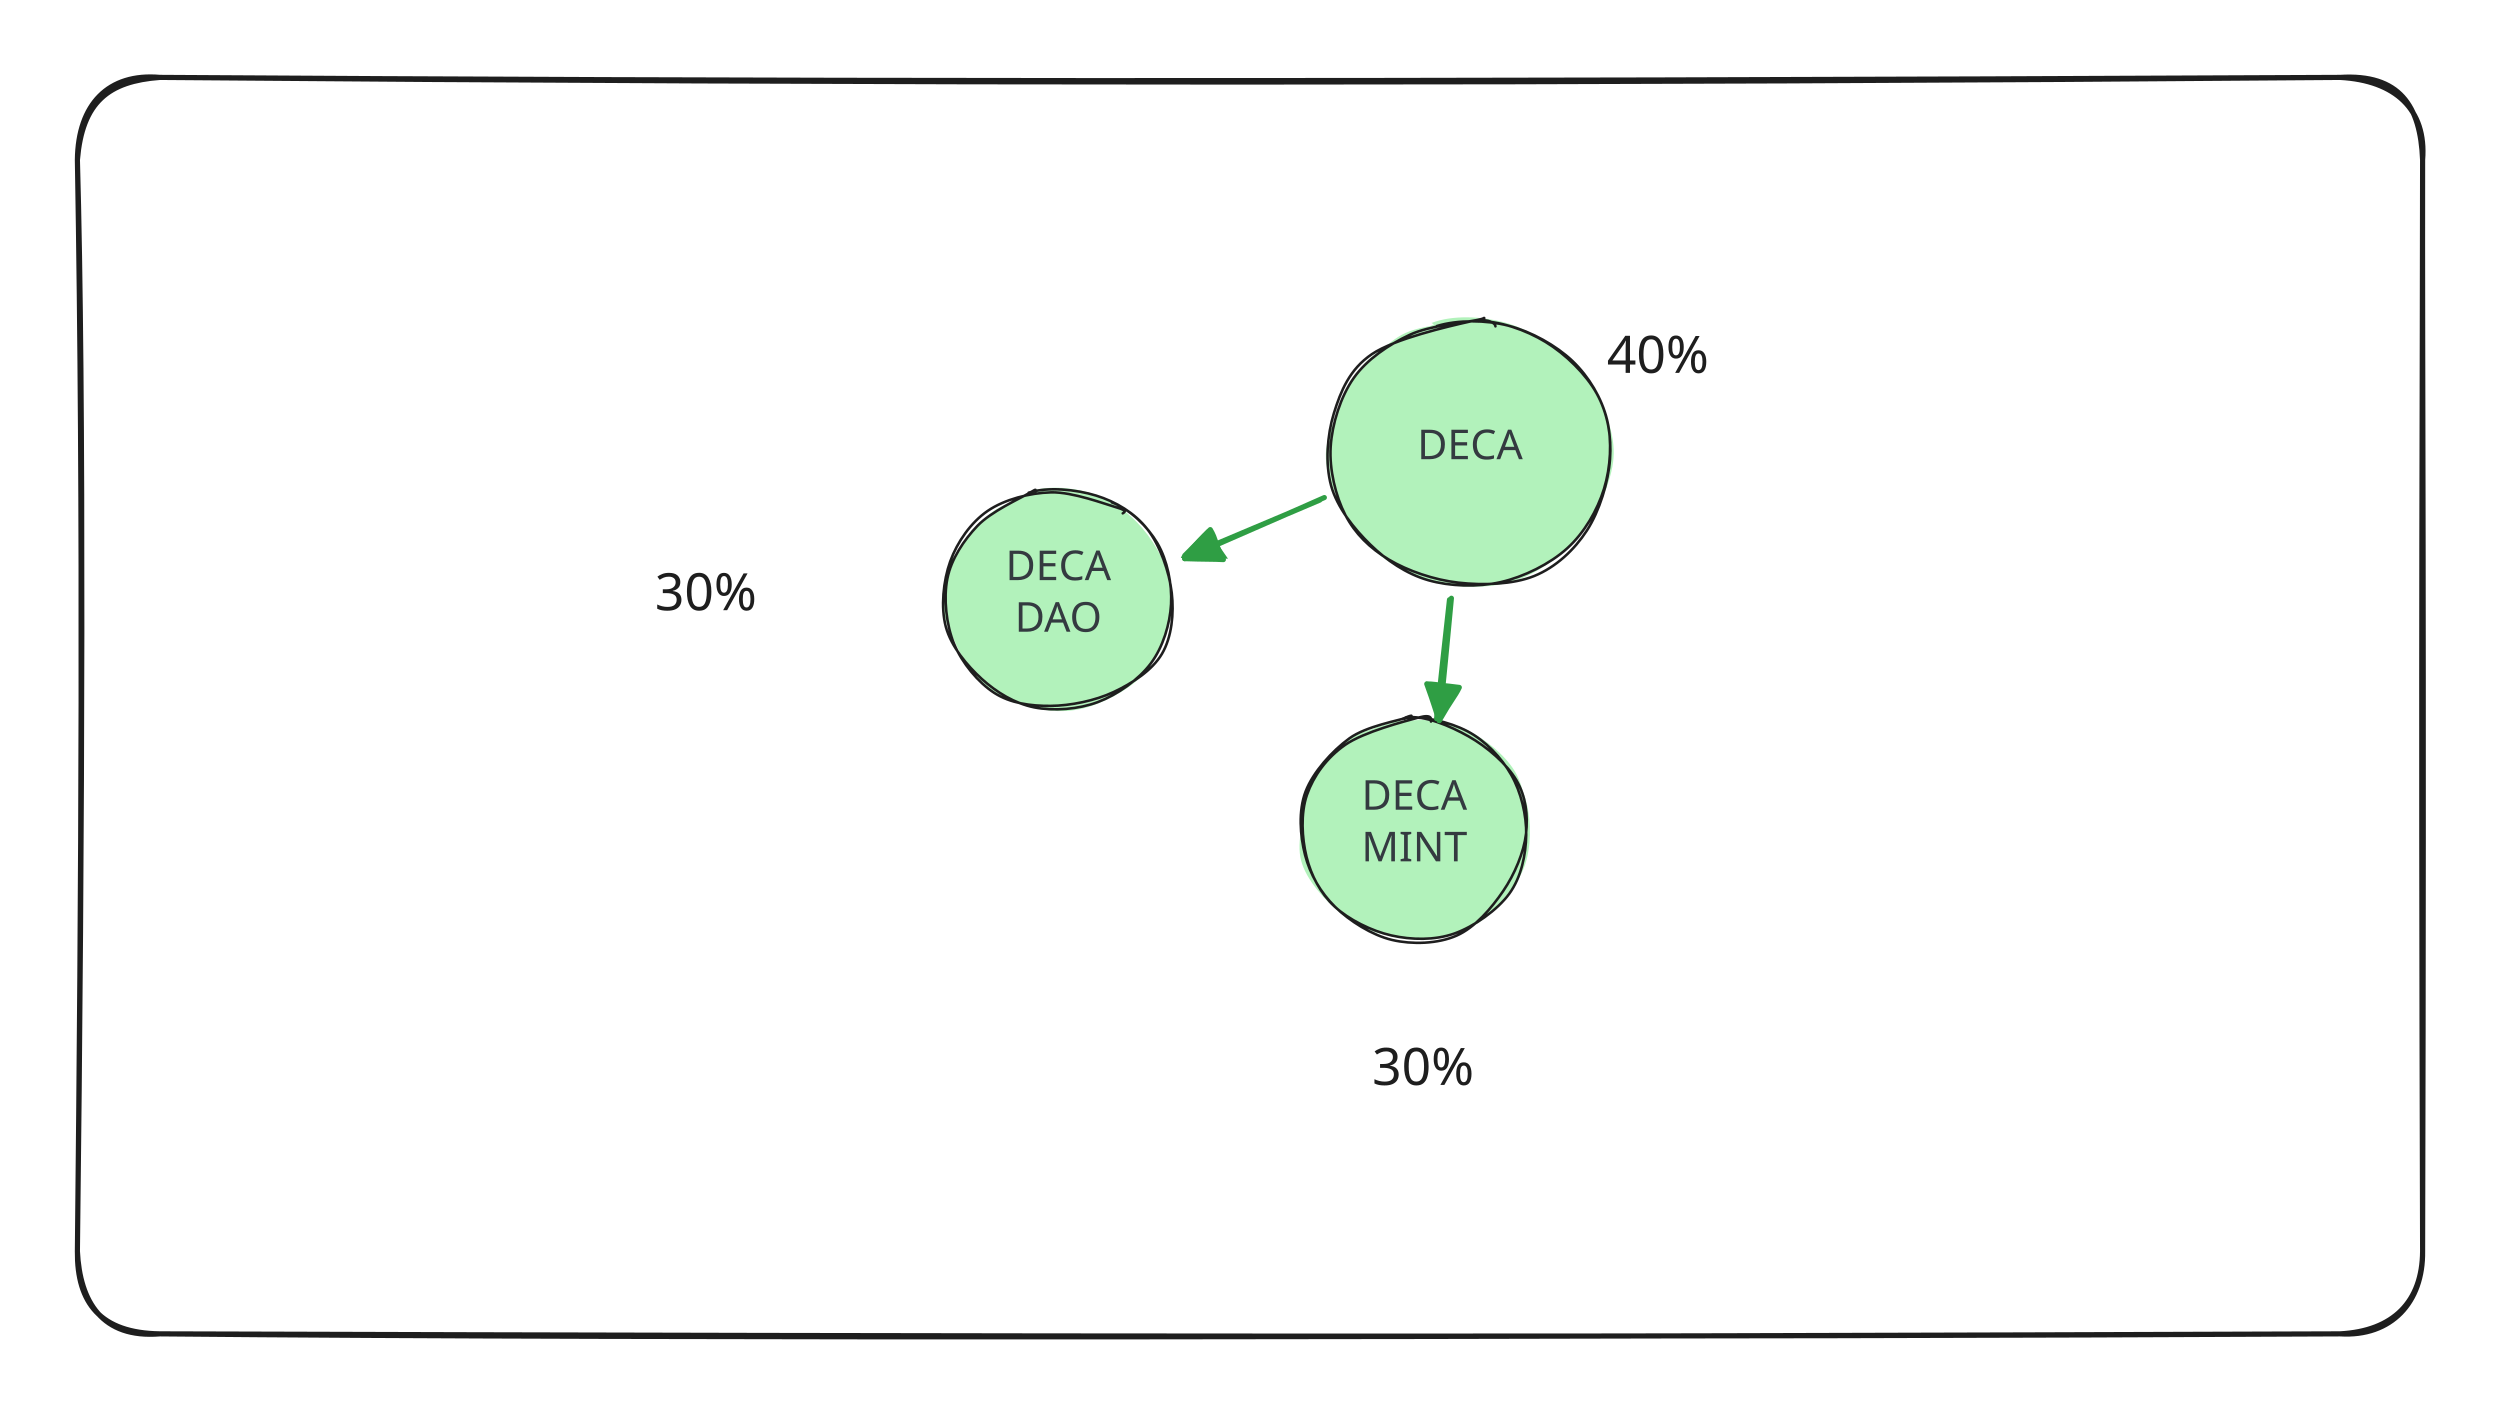
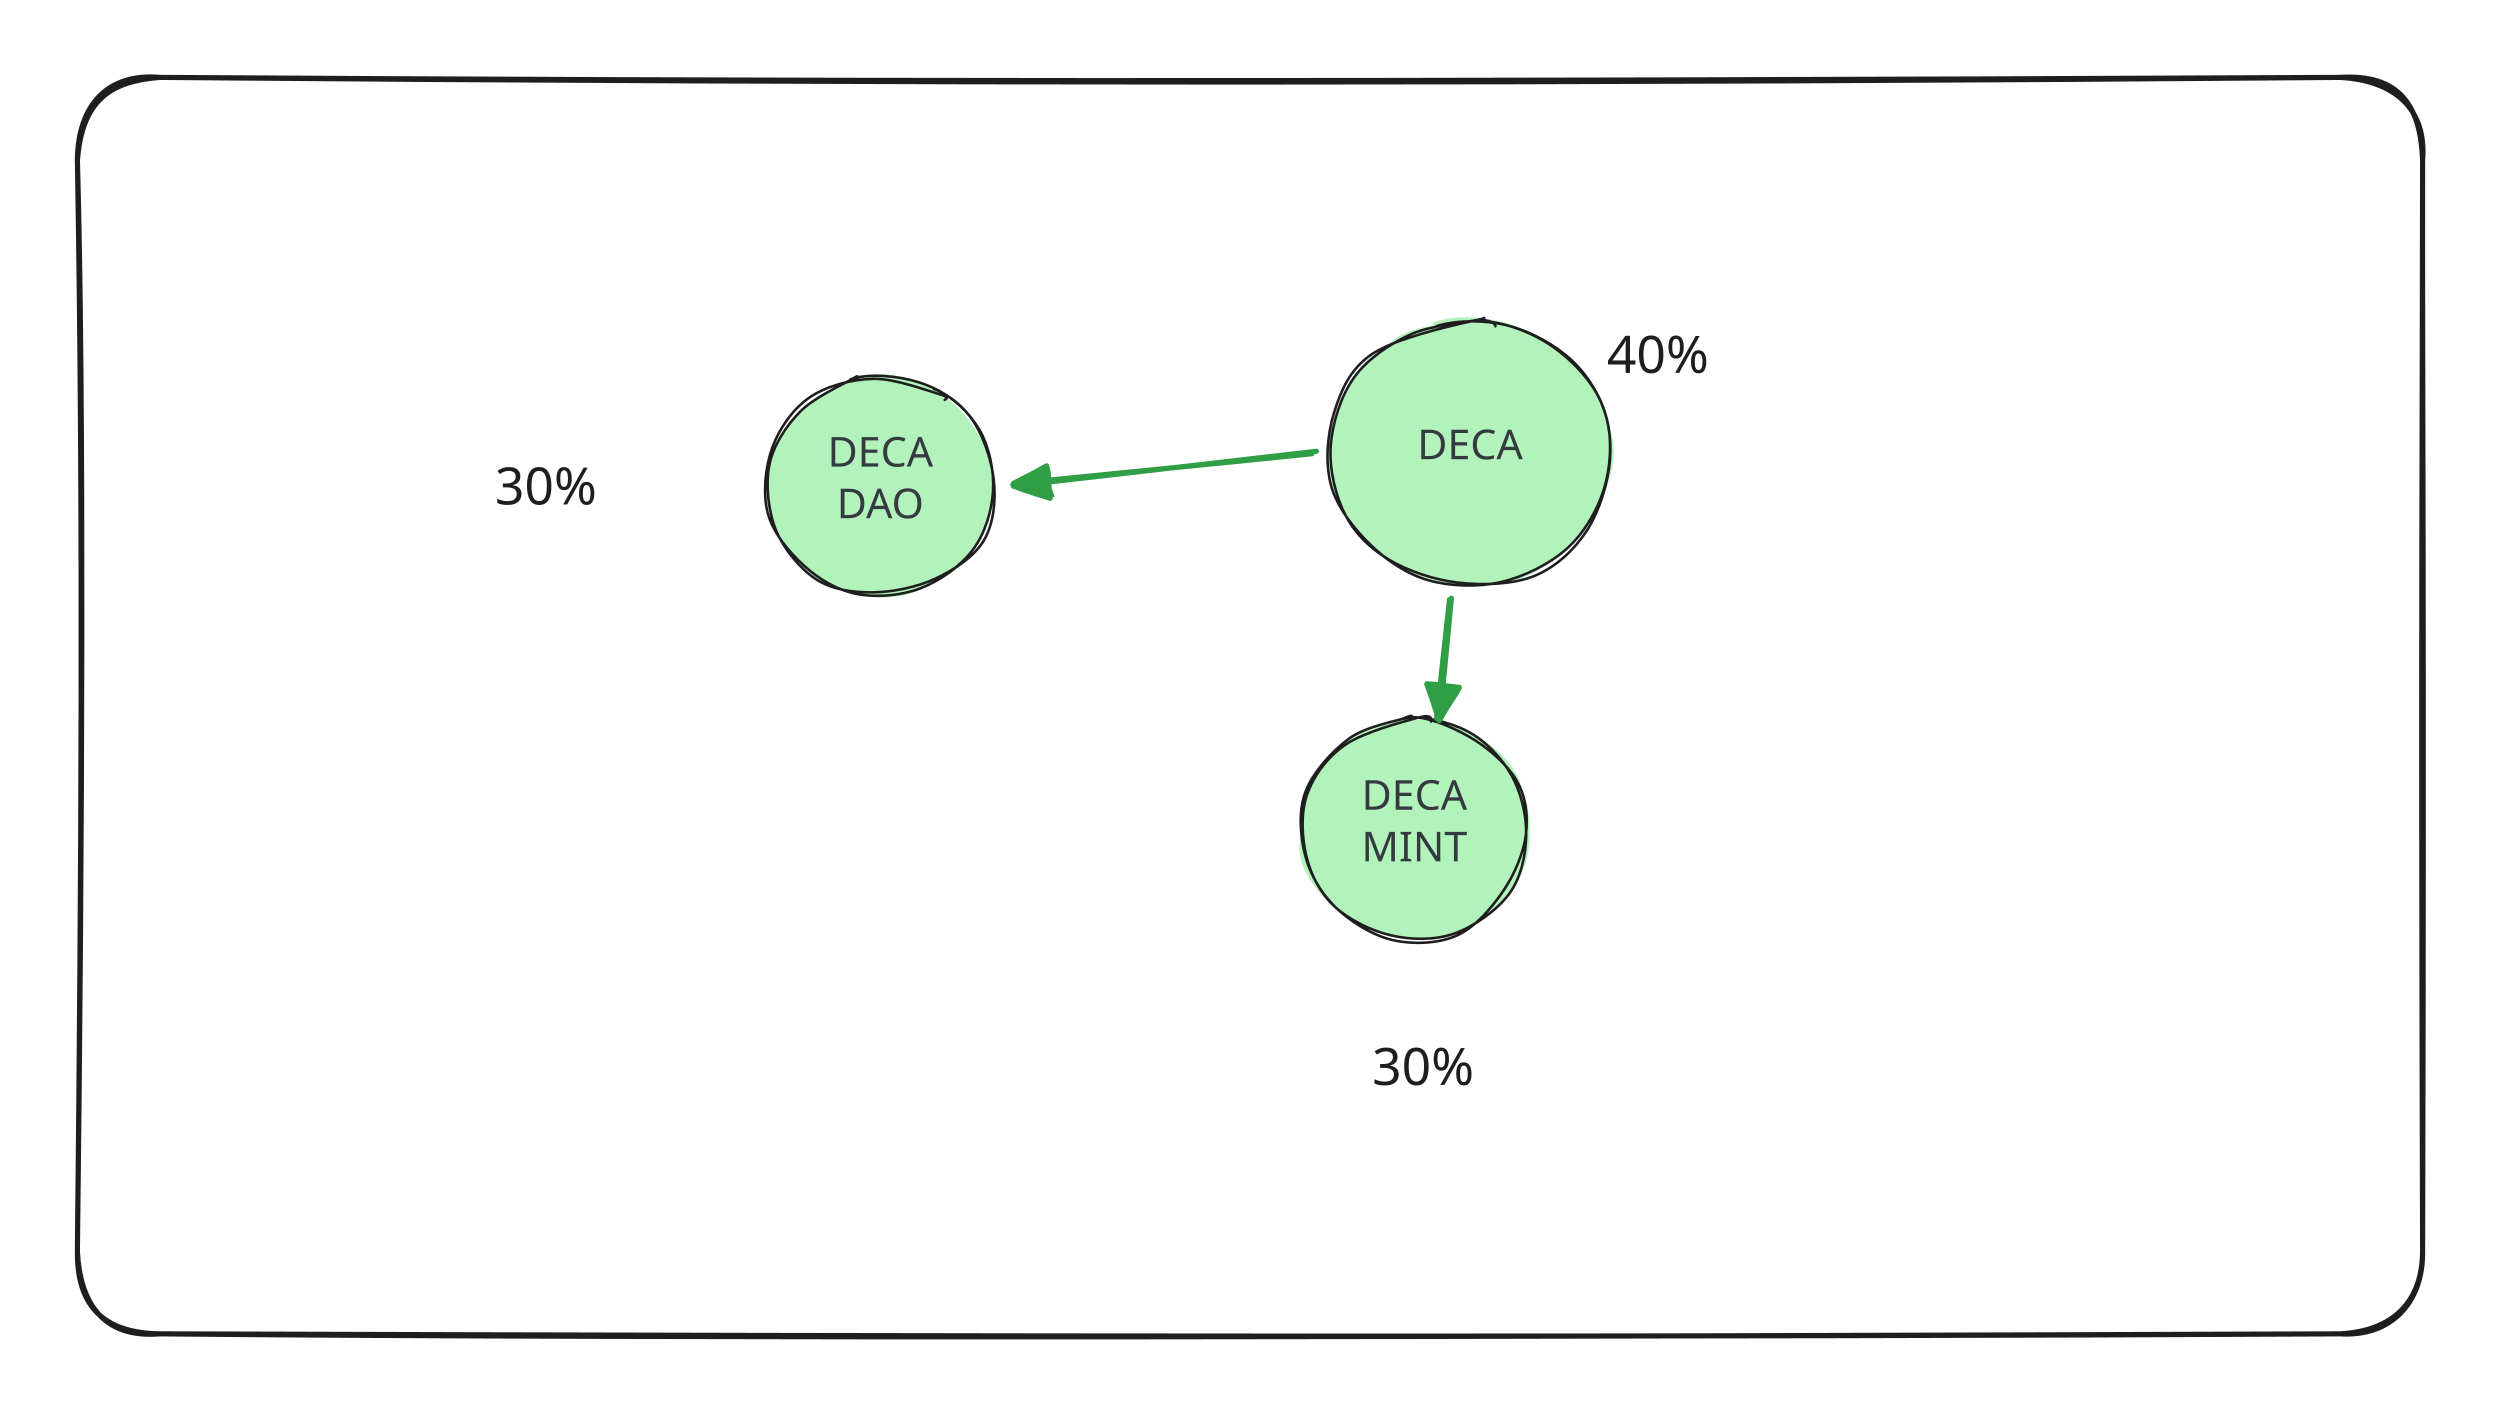
<svg xmlns="http://www.w3.org/2000/svg" version="1.1" viewBox="0 0 969 547" width="1938" height="1094">
  
-   eyJ2ZXJzaW9uIjoiMSIsImVuY29kaW5nIjoiYnN0cmluZyIsImNvbXByZXNzZWQiOnRydWUsImVuY29kZWQiOiJ4nO1aW3PaRlx1MDAxNH73r/DQ6Vui7P2SN3xJ4tZ3O07sNsPIIEBFSKpcdTAwMTC+ZfzfeyRcdTAwMDMrXHSEXHUwMDAxg007hVx1MDAxOVx1MDAxYnZX2rO732XPip9cdTAwMWKbm5X4PnQqXHUwMDFmNyvOXd323EZk31beJeU3TtRzXHUwMDAzXHUwMDFmqkj6vVx1MDAxN/SjetqyXHUwMDFkx2Hv44dcdTAwMGZ2XHUwMDE4Wi03vlx1MDAwZYKOVVx1MDAwZrpPlzme03X8uFx1MDAwN1xy/4Dvm5s/07/ZjjzPXHJ7Tto8rcj0pHCx9DDw016xoFxmSYSUXHUwMDFltXB7O9Bb7DSguml7PcfUJEWVT42tVixujmo2XHUwMDBmOuf7LDi4Ovpsum26nndcdTAwMTbfe2lQvVx1MDAwMMZu6npxXHUwMDE0dJxvbiNuJ31cdTAwMTfKy66Kgn6r7Tu9Xu6aILTrbnyflCE0KrX9VnpcdTAwMGZTclx1MDAwN9801lx1MDAxNkfmZe6SXFxPkSxEslx1MDAxZHhBlETyXHUwMDBidpK3ieXarndaXHUwMDEwkN8wba5Jk1xcX5s2t8PxIWXp7IuOmrRcdTAwMWS31Y7TNtRCaGJoPSddXHUwMDAyTKhmWlx1MDAxM0RGNUlcdTAwMDDhXiNcdTAwMDXDXHUwMDBmM/GR3XX2kkv8vudlZ89vXGZmb1xiXHUwMDFhXHUwMDAzXHUwMDFiMih5NCNM2u9cdTAwMTbhloVcXFx1MDAwNlx1MDAwYpdXbnhnt1x0XHUwMDEyNGhftv0r9P04XHUwMDE4zURcdTAwMGWfsXNcdTAwMTdXRlx1MDAxNY/vpt022Nn1aiG/aMd/1eLd43t2zm+/Tr6tXHUwMDFkRcHtrPf12dbh6eXld3x+rr5cdTAwMWPapzvthqrNdt/BJzPd/bBhP5FcdTAwMDRLwiVSRCgpXHLuPNfvXHUwMDE018JcdTAwMGLqXHUwMDFkw6uNTMBjdE6na1x1MDAxMpelKOcyYEUyrPjMXFyevn4r5jJajMucWDBESoWQ8JeSPJeZsrhiQCQplNJElTKbMmoztFx1MDAxOLNcdTAwMTm1OGew3nyc0Vx1MDAwNFx1MDAxNVx1MDAxOcy0YIBcdTAwMGWNXk7gXFzFXHUwMDE4U59cdTAwMDMnnlx1MDAwM5wmqsCPz9yHJ4DlSj/ZXddLJt3MQopamLmd3e1qJVda9dxWgt9KXHUwMDFkonWiXHUwMDFjtGNcdTAwMTc8ctSg6zZcdTAwMWFeRnLr0JXt+k60N4v9XHUwMDA0kdtyfds7n1x1MDAxOFx0jNv5MtJei/DM8vecpDYp51OZOdVoVbF0SE4uMdgszoDgWZ+922tcdTAwMDWyf9K62Pn6cNg/PLvv2/vr7bOgf9N8VtJCJMvxWSXzNmu2MiNSZiRxaKtSSyVALlxyptfHVndj3u1cdTAwMWV8J+3rrc5cdTAwMTm/irxv982Ll9vqKu2PXCJGXHTlWaatxP506VZWKKaVUnR2hk2f5rV0P6mJJZDWXFyCnsOXPME0t1x1MDAxOJNaXHUwMDAwuHVcIjivbn5szPwwUExr9qbu94RNNVx1MDAwNzZf7n5/+jvVo1VZ4HRnmGSBhXBm8kG6sFx1MDAwZlLEi6VDllx1MDAxMow5XHUwMDA29GR09zma1tp3l0HtM7qp0fpcdTAwMWStbrsnXHUwMDBm3s16XHUwMDFioYbUr9xcYpkghUje0FxipSCacMKXwM8l+uBEXHUwMDFmyGBi+zfBXHUwMDBmql3RIfpUnrTQiTis8VdIL9fFXHUwMDA3KSZlXGbDSFGNqdBsZoZNns21NkJNUblcdTAwMTEyxdbOXGJcdGhcdTAwMDIjkrOX8+xlPqjnwOYyfPBg7/B8RUb4jDNMNsJ8PMtwwieRmOiD5Vx1MDAwN6+cXHUwMDAwOlx0XHUwMDExs1x1MDAxZtZMl605WFp0n1x1MDAxNfqgXHUwMDEwXHUwMDE2h0FcIqU0Y5RcdTAwMWFcIqY0xdxcdTAwMTKwNZRYKFwiKSpPXHUwMDBmSVM7jE2nqc1cdTAwMWKq2Vx1MDAxY6cptzBs/rAmjFMuNTXwNWzlXHUwMDE2NFx1MDAxMOCDXHUwMDFhI8q4XHUwMDFlT1x1MDAxN7EgXGZCxUug70I2+czZjlx1MDAxNllEz8rqXmxH8ZbrN1xcv5VcdTAwMGZs8LxhliOXZCrsMEnALKQkwVoholx1MDAxNXggy7RoXHUwMDA29X4q9lx1MDAxNsJcdTAwMWFLRriCZdeUKcLGXHUwMDA27/iN54Oazv1RUNiiikOHWHNcYlxmM6Ne+ag0oeCamlx1MDAwMVplMoyxoDy7XHUwMDE3b1x1MDAwN92uXHUwMDFiw+RcdTAwMWZcdTAwMDeuXHUwMDFmXHUwMDE3JzmdzWqiXHUwMDA1bcdcdTAwMWVDXHUwMDAwXGYqW1eJI/eJM6NcdTAwMTZhctP8nsh82jTMSr+MPv94N7H1+1LYJ69xwJv7bWT/LyB55efTkJ4zXGbxXHUwMDE4XHUwMDE1eE7ypp9YrKfkYWFcdFx1MDAxMDRKQNi4zOj701x1MDAxOVx1MDAxONQyKYTSwFx1MDAxNK1V+dbkRZqHLVx1MDAwMUgmIKucU5I5+TXn1MRcdTAwMTJcbpBcdTAwMGXZXHRnmCmcOSpcdTAwMWZoXHUwMDFl0lRJKsRbXHUwMDFkkf1cdTAwMGI0j1taioRdSFx0xKQxuJy6JM/wMCxcdTAwMDWCplx1MDAxOESILiZ50/P+UUzawlx1MDAwMDNcZmuvIdOUjJbEXHUwMDA0k4i4XHUwMDEwXGYkXHUwMDAyUfJcdTAwMWZQvDLQJ69xuM+peGWZWKncQW9cdTAwMWHBcs8sdtHfu193Q/XwXtku+4t7TYpte73FTnCjXHUwMDFh6Y5cdTAwMGWxQt9znWzEke33QjtcdTAwMDLET0i3hIVcdTAwMDUsXHUwMDFmXGJcdTAwMTJJpGniw7fxjVx1MDAxYiEgxlxu0sS3zLs4VXqeR8OT8q7Mg8VcXN5lVm6Yd1H0a0nC5TnNeEq6XHUwMDE1XHUwMDA3YVmulVx1MDAwYraYWOU6nO1cdTAwMTmbWohsmeS1wDbGQValJLNcdTAwMWYrnlx1MDAxY1x1MDAxZPLti+vfj7aaqLbvVC/8XHUwMDEzXHUwMDFjrzfdsslLmnKr8ufbb0M3XHRpklx1MDAwMPN501NcdTAwMGXOxf9sW1x1MDAwMtskK1x1MDAxNo628pJD7qD47EeMqvU+evBcdTAwMGX6N96NQLVm/eB9+26hZ22vxzaMSP68XCJ76Lp0unGLJj9boVpIXHUwMDAyXHUwMDE5K59wTDFON4LgLSHDfVt3U1x1MDAwNNMsXCJXyjf22nxjy+Zb5NTjwk7YkI7JYuGQdMl2nmk5x44y8Pdxvd48+4acalx1MDAxM9Wr8cPp8ZpbXHUwMDFjo8xKfimDsFZUMJI3vCzOls1A2KyPU45lXHUwMDEz9OFcdTAwMTNtgqRcdTAwMTSareRcdTAwMDeZ46nhzFRUIFx1MDAwNZpmfyEx68OnjUFSVbHD8CyGW45Cg6G5jVx1MDAwMUXNbSo3rnO7NX1+N1x1MDAwNmNIUOakY33cePxcdTAwMDdcIk9ccvEifQ==
+   eyJ2ZXJzaW9uIjoiMSIsImVuY29kaW5nIjoiYnN0cmluZyIsImNvbXByZXNzZWQiOnRydWUsImVuY29kZWQiOiJ4nO1aW1PbOFx1MDAxNH7nVzDZ2bfW1f3St3Bpyy5cdTAwMDQolJbudjImcVx1MDAxMlx1MDAxN8f2Olx1MDAwZbdO//tcdTAwMWU7YNlOXHUwMDFjTJpAdmadXHUwMDE5SCRZOjr+vvPpSP6xsbnZiG9Dp/F2s+HcdGzP7Ub2deNVUn7lRCM38KGKpL9HwTjqpC1cdTAwMDdxXHUwMDFjjt6+eWOHodV344sguLQ6wXBym+M5Q8ePR9DwL/i9ufkj/ZtcdTAwMWbI89xw5KTN04rcSFxul0tbgZ+Oilx1MDAwNWVIXCKkdNbCXHUwMDFk7cBosdOF6p7tjVx1MDAxY1OTXHUwMDE0Nd51t/qxuDps2zy4PN1nwcHXw/dm2J7reSfxrZdcdTAwMWE1XG5g7qZuXHUwMDE0R8Gl89ntxoNk7FJ51V1RMO5cdTAwMGZ8ZzQq3Fx1MDAxM4R2x41vkzKEslLb76d9mJJcdTAwMWL4pbG2ODKX6SW5n1wiWbJkO/CCKLHkN+wkXHUwMDFmY8uF3bnsg0F+17S5ID1ycWHaXFw/zFx1MDAwZilL5y+aNVx1MDAxOThuf1x1MDAxMKdtqIXQTNNGTvpcYjChmmlNXHUwMDEwyWpcdTAwMTJcdTAwMDPCvW5cboZvxvGRPXT2klv8seflved37733XHUwMDAwXHUwMDFhXHUwMDAzXHUwMDFicl/y08wwab9bhltcdTAwMWVyOSycf3XDXHUwMDFie0CQoMHgfOB/RV+OgsxcdTAwMTNcdTAwMDV8xs5N3Mgqfr6a122ws+u1Q342iL+3492jW3bKrz/N7taOouC6br8+22p9PD//gk9P1YeW/XFn0FXtev3efzPuXHUwMDFlh117Qlx1MDAxMixcdJdIXHUwMDExoaQ0uPNcXP+y/Cy8oHNpeLWRM3iKzqm7ZnFZimouXHUwMDAzViTDitfm8vznt2Iuo8W4zIlcdTAwMDVTpFRcYlx0fykpcpkpiytcdTAwMDZEkkIpTVQlsymjNkOLMZtRi3NcdTAwMDbPm08zmqAyg5lcdTAwMTZcZtCh0a9cdTAwMTO4UDHF1MfAiZ9cdTAwMDBOY1Xgxyfu3Vx1MDAwNGCF0nf20PVcdTAwMTKnXHUwMDFiL6SoXHUwMDA1z+3sbjdcdTAwMWKF0qbn9lx1MDAxM/w2OmCtXHUwMDEzXHUwMDE1oFx1MDAxZLugkVmDodvtermQ24GhbNd3or068lx1MDAxM0Ru3/Vt73SmJTBv50NcdTAwMTZ7LcJzj3/kJLVJOZ/LzDlCS7Eqlz6QXHUwMDEz4rdcdTAwMDJQcmW05lGhvdnrXHUwMDA3cnzcP9v5dNdcdTAwMWG3Tm7H9v56XHUwMDBirUR4ntBcdTAwMTJdsmQ5QqtkUWfNKFx1MDAxOStzMfFBV6WWSkC8NKBeXHUwMDFmXd2N+XB48IVcZi62Lk/418j7fNs7+3VdXZn+XHQhVFx1MDAxMlx1MDAwZTlbtf5RUrmWJbCY4lxiK41rU2y+n9dS/yShlkBac1x0XHUwMDExXeqS/HFsMSa1XHUwMDAwdENcdTAwMGJcXL2wXZX8sSn5w8AxrdnL6d9C4Px1/fvb32lcdTAwMWWuSlx1MDAwNOdLwyxcdTAwMTEsmVNLXHTp4kqIeLnU0Fx1MDAxNHNcZujJXHUwMDA13sdo2lx1MDAxZdycXHUwMDA37ffoqk07N7S57Vx1MDAxZd95V+uthFx1MDAxYZK/aiVkgpQseUEllIJowlx0X1x1MDAwMj+XKIQzhSCHie0/XHUwMDA0P2hcdTAwMGXFJdFcdTAwMWblcVx1MDAxZlx1MDAxZItWmz9DgjlfXGJhrU1cdTAwMTGjhPI801ZcIoSYVDFcZiNFNaZCs9pcZpvtzbVcdTAwMTZCTVG1XHUwMDEwMsXWTlxiXHTEXHUwMDA0RmROhp49XHUwMDBmnGBTP1x1MDAwMZvL0MGDvdbpioTwXHUwMDExZZgthEV7lqGEkyAxU1x1MDAwN6u3XjlcdTAwMDF0XHUwMDEyXCLqb9fMXHUwMDBmW09gaVl9VqiDQlhcdTAwMWMmiZTSjFFqiJjSXHUwMDE0c0vA0lBioYikiJbsMlx1MDAxNCQ97TA2n6Y276peb5qm3MKEKqxcdOOUS01ccnxcclu5XHUwMDA1XHJcdTAwMDTooIYsgnE9nS9iQVx1MDAxOJiKl0DfhWTykd1cdTAwMWQt8oiuy+pRbEfxlut3Xb9fNOz+xKHOpkviXG47hHbCQkpcdTAwMTKsXHUwMDE1XCJagVx1MDAwNrJcXIte0Fx1MDAxOafB3kJYY8lcYlfw2DVlirCpyTt+93Gj5nM/M1xuW1RxXHUwMDE4XHUwMDEwa1x1MDAwZYZhZqJX0SpNKKimZoBWmUxjyijPXHUwMDFlxdvBcOjG4PyjwPXjspNTbzaTWDBw7ClcdTAwMDTApPJ1jThyJ5zJWoRJp8U1kfm2aZiV/si+f3s1s/XrStgn1zTgTX9cdTAwMWL5/09cdTAwMGZ5onJcdTAwMTNMXHUwMDEypVxiXHUwMDE2tH7Em79jsZ5cdTAwMTFcdTAwMGbDqlx1MDAwMMCvXHUwMDAw5VJgVs7QlSVcdTAwMTFjXHUwMDFhXHUwMDEwplxiXHUwMDA3QV5JyMOYWVxusl5GmCZcdTAwMDQ4Nlx1MDAxZPIwsSAvl4xqlqxcdTAwMTWpyu2V34c8XHUwMDA0pZJC/rxeIe/XXHUwMDEy+uWGPG5pKVx1MDAxMnIhJVx1MDAxMJNG31xuwSU5xMOw9EPQXHUwMDE0Q1xmootFvPlpf2aTtjBcdTAwMDXkgaJqSDThXHRX2Fx1MDAwNLqBuFx1MDAxMIBcdTAwMTCGKPnvXHUwMDA3vErQJ9c03J9cdTAwMTjwqnckq1d4SW6AMa1/uFx1MDAxZf2z+2k3VHevle2y79zrUWzb61x1MDAxZO94buWRRjhRvYqrsbdcdTAwMTFHtj9cbu1cYkA/I+FcdTAwMTJcdTAwMTZcdTAwMTZcYiGISSSJTjNcdTAwMGbgppduXHUwMDA0REcpSFx1MDAxNF8o85pcdTAwMDQspajxzGKZV+5wsZB5mSf3kHlR9HtFyuU5vXhOwlx1MDAxNVx1MDAwN2FVtlUwtpxaXHUwMDE1XHUwMDA2rHfOplx1MDAxNuObLlx1MDAxNz7wjXGIrFx1MDAxMtxdm27Hhy2+fXbx5+FWXHUwMDBmtfed5pl/jOP1pls+fUmTblV9xv0ydJOQKIlk5fNCbEv3OTjPXHUwMDFmOPzPtkXZJlm5MFM3ySF7ULz+JqPqv47uvIPxlXclULvXOXg9uFnotO352IZcdTAwMTEp7ljkt12XTjdu0eTVXHUwMDE1qlx1MDAwNSRcdTAwMDdcdTAwMWPzXHUwMDE5XHUwMDFiXHUwMDE103QjXGI+XHUwMDEyctyXUrdcdN8gsXs+dWPPzTe2bL5FTicuLYZccumYLFx1MDAxN2ZcdTAwMTk0rOiZlth46tE9Q39cdTAwMWZ3Or2Tz8hp9lCnXHUwMDE53308WnOJY5RZWCaHZlpRwUhR8PI4WzZcdTAwMDM1mnFixnLv7GRn2lx1MDAwNEFyr9lKXsqczlx1MDAwZWtTUUEo0JTop7zqNcHpxn1e1bDD8CSGLjPTYGpu956ippvGletcXG/N9+/G/Vx1MDAxY1x1MDAxMpQ56Vxcf278/Fx1MDAxNzsxXHUwMDBmXHUwMDAwIn0=
  <defs>
    <style class="style-fonts">
      @font-face {
        font-family: "Virgil";
        src: url("https://unpkg.com/@excalidraw/excalidraw@undefined/dist/excalidraw-assets/Virgil.woff2");
      }
      @font-face {
        font-family: "Cascadia";
        src: url("https://unpkg.com/@excalidraw/excalidraw@undefined/dist/excalidraw-assets/Cascadia.woff2");
      }
      @font-face {
        font-family: "Assistant";
        src: url("https://unpkg.com/@excalidraw/excalidraw@undefined/dist/excalidraw-assets/Assistant-Regular.woff2");
      }
    </style>
  </defs>
  <rect x="0" y="0" width="969" height="547" fill="transparent" />
  <g stroke-linecap="round" transform="translate(515.33 124) rotate(0 54.5 51.5)">
    <path d="M39.51 1.19 C47.6 -1.99, 58.99 -1.4, 67.76 0.95 C76.53 3.3, 85.72 9.14, 92.14 15.27 C98.56 21.4, 103.79 29.62, 106.3 37.75 C108.8 45.88, 109.23 55.9, 107.19 64.05 C105.14 72.19, 100.18 80.34, 94.02 86.6 C87.87 92.86, 79.17 99.08, 70.26 101.6 C61.34 104.11, 49.42 103.95, 40.51 101.71 C31.61 99.46, 23.15 94.13, 16.81 88.13 C10.46 82.12, 4.87 73.87, 2.43 65.67 C-0.01 57.46, 0.04 47.24, 2.14 38.87 C4.25 30.51, 8.38 21.77, 15.06 15.46 C21.75 9.15, 37.65 3.09, 42.24 1.03 C46.84 -1.02, 42.55 2.27, 42.64 3.13 M54.61 -0.22 C63.32 -0.68, 74.28 3.66, 82.06 7.91 C89.84 12.16, 96.62 17.97, 101.3 25.28 C105.98 32.59, 110.3 42.86, 110.16 51.77 C110.01 60.68, 105.29 71.24, 100.43 78.74 C95.58 86.23, 88.61 92.65, 81.03 96.74 C73.45 100.84, 64.22 103.57, 54.96 103.31 C45.71 103.05, 33.36 99.46, 25.5 95.18 C17.63 90.9, 12.29 84.85, 7.8 77.65 C3.31 70.45, -1.68 60.61, -1.44 51.99 C-1.21 43.37, 4.29 33.64, 9.19 25.94 C14.09 18.25, 20.3 10.05, 27.93 5.8 C35.56 1.56, 50.57 1.15, 54.98 0.47 C59.39 -0.21, 54.3 0.83, 54.4 1.72" stroke="none" stroke-width="0" fill="#b2f2bb" />
    <path d="M41.59 2.37 C49.63 -0.07, 60.58 -0.02, 69.35 2.24 C78.11 4.5, 87.82 9.87, 94.18 15.93 C100.55 22, 105.51 30.36, 107.54 38.61 C109.57 46.87, 108.94 57.16, 106.37 65.49 C103.79 73.81, 98.75 82.54, 92.08 88.56 C85.42 94.58, 75.37 99.56, 66.4 101.61 C57.42 103.66, 46.65 103.3, 38.21 100.88 C29.77 98.45, 22.05 93.16, 15.78 87.05 C9.51 80.95, 2.96 72.75, 0.61 64.27 C-1.73 55.78, -0.95 44.66, 1.69 36.15 C4.33 27.65, 7.71 19.15, 16.45 13.24 C25.19 7.33, 46.15 2.49, 54.13 0.69 C62.1 -1.1, 64.39 1.63, 64.3 2.49 M57.2 0.43 C65.89 0.33, 75.99 3.84, 83.73 8.55 C91.47 13.25, 99.46 21.07, 103.62 28.64 C107.79 36.21, 109.36 45.15, 108.72 53.98 C108.08 62.81, 104.65 74.08, 99.76 81.62 C94.87 89.17, 87.66 95.88, 79.36 99.25 C71.07 102.61, 59.39 102.9, 49.99 101.84 C40.59 100.78, 30.27 97.25, 22.96 92.87 C15.65 88.49, 9.86 82.85, 6.11 75.57 C2.36 68.29, -0.11 58.03, 0.44 49.19 C0.98 40.35, 4.28 29.74, 9.38 22.51 C14.47 15.28, 23.02 9.56, 31 5.81 C38.99 2.06, 52.54 1.04, 57.28 0.02 C62.02 -0.99, 59.19 -0.97, 59.43 -0.29" stroke="#1e1e1e" stroke-width="1" fill="none" />
  </g>
  <g transform="translate(548.0153 165.584) rotate(0 21.77734 10)">
    <text x="21.777" y="0" font-family="Segoe UI Emoji" font-size="16px" fill="#343a40" text-anchor="middle" style="white-space: pre;" direction="ltr" dominant-baseline="text-before-edge">DECA</text>
  </g>
-   <g stroke-linecap="round" transform="translate(366.33 190) rotate(0 44 42.5)">
+   <g stroke-linecap="round" transform="translate(297.33 146) rotate(0 44 42.5)">
    <path d="M31.87 0.85 C38.95 -1.95, 49.15 -1.25, 56.7 1.22 C64.25 3.69, 72.13 9.69, 77.17 15.68 C82.22 21.66, 85.88 29.67, 86.96 37.13 C88.05 44.59, 86.87 53.69, 83.69 60.44 C80.51 67.2, 74.41 73.48, 67.87 77.67 C61.34 81.85, 52.59 85.43, 44.49 85.53 C36.38 85.64, 25.97 82.64, 19.24 78.3 C12.51 73.96, 7.17 66.5, 4.11 59.48 C1.05 52.46, -0.34 43.7, 0.89 36.18 C2.13 28.67, 6.15 20.22, 11.52 14.37 C16.89 8.52, 29.03 3.3, 33.12 1.11 C37.21 -1.08, 35.91 0.38, 36.05 1.24 M46.31 -0.22 C53.82 -0.34, 63.23 3.52, 69.65 8.27 C76.06 13.02, 82.05 21.26, 84.8 28.28 C87.56 35.3, 87.59 43.09, 86.16 50.39 C84.74 57.68, 81.86 66.29, 76.25 72.03 C70.63 77.77, 60.43 83.07, 52.49 84.82 C44.55 86.57, 35.69 85.31, 28.62 82.55 C21.55 79.79, 15 74.52, 10.08 68.26 C5.16 62, -0.27 52.5, -0.9 44.99 C-1.53 37.48, 2.59 29.63, 6.32 23.21 C10.05 16.79, 14.44 10.18, 21.5 6.48 C28.55 2.78, 44.37 2.04, 48.63 1.01 C52.89 -0.03, 47.4 -0.37, 47.04 0.27" stroke="none" stroke-width="0" fill="#b2f2bb" />
    <path d="M64.59 4.71 C71.67 7.41, 78.49 14.05, 82.32 20.62 C86.15 27.2, 88 36.43, 87.57 44.17 C87.14 51.92, 84.47 60.78, 79.75 67.1 C75.03 73.42, 66.79 79.26, 59.26 82.1 C51.73 84.95, 42.08 85.67, 34.57 84.19 C27.07 82.7, 19.95 78.37, 14.23 73.17 C8.52 67.97, 2.32 60.58, 0.28 52.99 C-1.76 45.39, -0.73 35.11, 1.97 27.61 C4.67 20.12, 9.98 12.48, 16.5 8.02 C23.02 3.56, 32.71 1.05, 41.07 0.84 C49.43 0.63, 62.04 5.4, 66.67 6.75 C71.3 8.11, 69.18 8.61, 68.85 8.97 M32.37 0.98 C39.74 -1.42, 50.83 -0.28, 58.5 2.08 C66.17 4.44, 73.51 8.84, 78.4 15.12 C83.29 21.4, 86.9 31.72, 87.84 39.77 C88.79 47.82, 87.82 56.99, 84.06 63.4 C80.3 69.82, 72.49 74.87, 65.29 78.24 C58.09 81.61, 48.56 83.54, 40.86 83.6 C33.16 83.66, 25.33 82.6, 19.1 78.6 C12.87 74.6, 6.52 66.97, 3.48 59.58 C0.44 52.2, -0.64 41.91, 0.87 34.28 C2.38 26.65, 7.27 19.32, 12.56 13.79 C17.84 8.26, 28.85 3.31, 32.6 1.11 C36.35 -1.08, 34.56 0.08, 35.03 0.6" stroke="#1e1e1e" stroke-width="1" fill="none" />
  </g>
-   <g transform="translate(388.44 212.448) rotate(0 21.77734 20)">
+   <g transform="translate(319.44 168.448) rotate(0 21.77734 20)">
    <text x="21.777" y="0" font-family="Segoe UI Emoji" font-size="16px" fill="#343a40" text-anchor="middle" style="white-space: pre;" direction="ltr" dominant-baseline="text-before-edge">DECA</text>
    <text x="21.777" y="20" font-family="Segoe UI Emoji" font-size="16px" fill="#343a40" text-anchor="middle" style="white-space: pre;" direction="ltr" dominant-baseline="text-before-edge">DAO</text>
  </g>
  <g stroke-linecap="round" transform="translate(504.33 279) rotate(0 44 42.5)">
    <path d="M27.57 3.6 C34.27 0.54, 44.18 -0.3, 51.99 1.08 C59.81 2.45, 68.57 6.7, 74.45 11.85 C80.34 16.99, 85.31 24.4, 87.3 31.96 C89.3 39.53, 89.24 49.83, 86.41 57.23 C83.59 64.63, 76.73 71.83, 70.35 76.39 C63.98 80.94, 55.92 83.91, 48.18 84.56 C40.44 85.21, 30.93 83.81, 23.93 80.3 C16.93 76.79, 10.25 70.22, 6.21 63.51 C2.16 56.8, -0.82 47.78, -0.32 40.05 C0.19 32.32, 3.72 23.41, 9.25 17.1 C14.77 10.8, 27.82 4.93, 32.83 2.21 C37.85 -0.51, 39.06 0.35, 39.34 0.78 M38.66 0.86 C46.07 -0.7, 55.32 0.02, 62.69 3.22 C70.06 6.43, 78.82 13.2, 82.9 20.1 C86.98 27, 87.59 36.82, 87.15 44.61 C86.72 52.39, 84.42 60.58, 80.29 66.82 C76.16 73.05, 69.83 79.17, 62.35 82.01 C54.86 84.85, 43.25 85.05, 35.38 83.85 C27.5 82.66, 20.99 79.74, 15.08 74.85 C9.18 69.96, 1.87 61.95, -0.03 54.5 C-1.94 47.05, 0.94 37.77, 3.64 30.16 C6.34 22.55, 10.32 13.74, 16.16 8.84 C22.01 3.93, 35.03 1.9, 38.71 0.72 C42.39 -0.45, 38.05 1.06, 38.25 1.79" stroke="none" stroke-width="0" fill="#b2f2bb" />
    <path d="M39.57 -0.55 C47.03 -1.71, 57.43 0.76, 64.4 4.41 C71.38 8.06, 77.63 14.65, 81.43 21.35 C85.24 28.06, 87.36 36.98, 87.23 44.66 C87.1 52.33, 85.3 61.05, 80.66 67.41 C76.02 73.78, 66.99 80.14, 59.38 82.83 C51.77 85.53, 42.72 85.33, 34.98 83.58 C27.24 81.83, 18.43 77.43, 12.94 72.34 C7.46 67.26, 3.86 60.31, 2.08 53.1 C0.3 45.88, -0.25 36.3, 2.26 29.06 C4.76 21.82, 9.89 14.67, 17.11 9.68 C24.33 4.68, 40.05 0.6, 45.58 -0.9 C51.12 -2.4, 50.33 -0.06, 50.32 0.67 M40.44 -0.94 C47.88 -1.83, 57.73 2.38, 64.89 6.43 C72.06 10.49, 79.71 17.08, 83.41 23.38 C87.12 29.68, 88 37.06, 87.15 44.23 C86.29 51.4, 82.77 59.83, 78.28 66.4 C73.79 72.98, 67.38 80.52, 60.21 83.67 C53.03 86.83, 43.06 87.18, 35.22 85.32 C27.39 83.46, 18.79 78, 13.17 72.51 C7.55 67.01, 3.41 59.82, 1.5 52.37 C-0.41 44.92, -1.15 35.33, 1.71 27.8 C4.57 20.27, 12.05 12, 18.67 7.2 C25.29 2.4, 37.86 0.29, 41.43 -0.98 C45 -2.25, 40.31 -1.26, 40.08 -0.4" stroke="#1e1e1e" stroke-width="1" fill="none" />
  </g>
  <g transform="translate(526.44 301.448) rotate(0 21.77734 20)">
    <text x="21.777" y="0" font-family="Segoe UI Emoji" font-size="16px" fill="#343a40" text-anchor="middle" style="white-space: pre;" direction="ltr" dominant-baseline="text-before-edge">DECA</text>
    <text x="21.777" y="20" font-family="Segoe UI Emoji" font-size="16px" fill="#343a40" text-anchor="middle" style="white-space: pre;" direction="ltr" dominant-baseline="text-before-edge">MINT</text>
  </g>
  <g stroke-linecap="round">
    <g transform="translate(562.3526 232.647) rotate(0 -2.56191 22.90985)">
      <path d="M-0.53 -0.2 C-1.43 7.45, -4.73 38.29, -5.53 45.9 M0.21 -0.77 C-0.52 6.97, -3.5 38.87, -4.5 46.64" stroke="#2f9e44" stroke-width="2" fill="none" />
    </g>
    <g transform="translate(562.3526 232.647) rotate(0 -2.56191 22.90985)">
      <path d="M-3.94 45.9 L-9.72 31.52 L2.72 33.68 L-3.61 46.46" stroke="none" stroke-width="0" fill="#2f9e44" fill-rule="evenodd" />
      <path d="M-4.5 46.64 C-6.13 42.07, -7.12 38.35, -9.34 32.44 M-4.5 46.64 C-5.59 43.73, -6.63 39.85, -9.34 32.44 M-9.34 32.44 C-4.9 32.47, 0.88 33.96, 3.27 33.8 M-9.34 32.44 C-5.6 32.85, -2.57 33.04, 3.27 33.8 M3.27 33.8 C1.38 36.8, -0.41 39.6, -4.5 46.64 M3.27 33.8 C1.72 37.14, -0.48 39.45, -4.5 46.64 M-4.5 46.64 C-4.5 46.64, -4.5 46.64, -4.5 46.64 M-4.5 46.64 C-4.5 46.64, -4.5 46.64, -4.5 46.64" stroke="#2f9e44" stroke-width="2" fill="none" />
    </g>
  </g>
  <mask />
  <g stroke-linecap="round">
-     <g transform="translate(512.4468 193.6477) rotate(0 -25.82611 11.34044)">
-       <path d="M-0.88 0.17 C-9.37 3.87, -43.63 18.2, -52.09 21.81 M0.87 -0.79 C-7.72 3.08, -44.39 18.97, -53.26 22.88" stroke="#2f9e44" stroke-width="2" fill="none" />
+     <g transform="translate(509.3536 175.7045) rotate(0 -57.44342 6.249872)">
+       <path d="M-0.88 0.17 C-19.9 2.18, -96.32 9.71, -115.32 11.62 M0.87 -0.79 C-18.26 1.39, -97.08 10.49, -116.5 12.7" stroke="#2f9e44" stroke-width="2" fill="none" />
    </g>
-     <g transform="translate(512.4468 193.6477) rotate(0 -25.82611 11.34044)">
-       <path d="M-54.02 21.05 L-44.44 11.39 L-36.48 22.9 L-54.76 22.62" stroke="none" stroke-width="0" fill="#2f9e44" fill-rule="evenodd" />
-       <path d="M-53.26 22.88 C-50.98 20.11, -50.26 18.37, -43.34 11.63 M-53.26 22.88 C-50.87 19.57, -48.1 17.22, -43.34 11.63 M-43.34 11.63 C-41.11 15.29, -41.26 17.9, -38.27 23.25 M-43.34 11.63 C-42.22 15.06, -40.44 19.23, -38.27 23.25 M-38.27 23.25 C-41.8 23.04, -45.93 23.15, -53.26 22.88 M-38.27 23.25 C-44.51 22.74, -50.54 22.44, -53.26 22.88 M-53.26 22.88 C-53.26 22.88, -53.26 22.88, -53.26 22.88 M-53.26 22.88 C-53.26 22.88, -53.26 22.88, -53.26 22.88" stroke="#2f9e44" stroke-width="2" fill="none" />
+     <g transform="translate(509.3536 175.7045) rotate(0 -57.44342 6.249872)">
+       <path d="M-117.26 10.87 L-104.82 4.61 L-100.49 17.1 L-117.99 12.44" stroke="none" stroke-width="0" fill="#2f9e44" fill-rule="evenodd" />
+       <path d="M-116.5 12.7 C-113.64 10.65, -112.34 9.6, -103.71 4.85 M-116.5 12.7 C-113.45 10.14, -110.03 8.57, -103.71 4.85 M-103.71 4.85 C-102.35 8.71, -103.36 11.55, -102.27 17.45 M-103.71 4.85 C-103.75 8.6, -103.15 13.09, -102.27 17.45 M-102.27 17.45 C-105.63 16.27, -109.58 15.42, -116.5 12.7 M-102.27 17.45 C-108.24 15.21, -113.97 13.2, -116.5 12.7 M-116.5 12.7 C-116.5 12.7, -116.5 12.7, -116.5 12.7 M-116.5 12.7 C-116.5 12.7, -116.5 12.7, -116.5 12.7" stroke="#2f9e44" stroke-width="2" fill="none" />
    </g>
  </g>
  <mask />
-   <g transform="translate(253.83 221) rotate(0 23.08 12.5)">
+   <g transform="translate(191.83 180) rotate(0 23.08 12.5)">
    <text x="0" y="0" font-family="Virgil, Segoe UI Emoji" font-size="20px" fill="#1e1e1e" text-anchor="start" style="white-space: pre;" direction="ltr" dominant-baseline="text-before-edge">30%</text>
  </g>
  <g transform="translate(531.83 405) rotate(0 23.08 12.5)">
    <text x="0" y="0" font-family="Virgil, Segoe UI Emoji" font-size="20px" fill="#1e1e1e" text-anchor="start" style="white-space: pre;" direction="ltr" dominant-baseline="text-before-edge">30%</text>
  </g>
  <g transform="translate(622.83 129) rotate(0 22.67 12.5)">
    <text x="0" y="0" font-family="Virgil, Segoe UI Emoji" font-size="20px" fill="#1e1e1e" text-anchor="start" style="white-space: pre;" direction="ltr" dominant-baseline="text-before-edge">40%</text>
  </g>
  <g stroke-linecap="round" transform="translate(30 30) rotate(0 454.5 243.5)">
    <path d="M32 0 C258.77 1.45, 484.94 1.89, 877 0 M32 0 C309.72 2.42, 587.83 2.38, 877 0 M877 0 C898.44 1.17, 910.59 12.43, 909 32 M877 0 C900.05 -1.43, 908.19 10.92, 909 32 M909 32 C908.84 117.44, 909.67 204.55, 909 455 M909 32 C908.99 117.31, 908.26 202.73, 909 455 M909 455 C909.29 474.75, 896.91 488.24, 877 487 M909 455 C908.87 474.53, 897.68 485.92, 877 487 M877 487 C554.6 488.15, 234.25 488.91, 32 487 M877 487 C618.45 488.32, 360.51 488.04, 32 487 M32 487 C8.92 486.71, -0.21 475.07, 0 455 M32 487 C9.59 488.85, 0.96 474.61, 0 455 M0 455 C1.46 313.57, 2.39 170.42, 0 32 M0 455 C2.01 288.58, 2.55 122.4, 0 32 M0 32 C0.22 10.36, 12.02 -1.76, 32 0 M0 32 C1.85 9.48, 12.03 1.49, 32 0" stroke="#1e1e1e" stroke-width="2" fill="none" />
  </g>
</svg>
